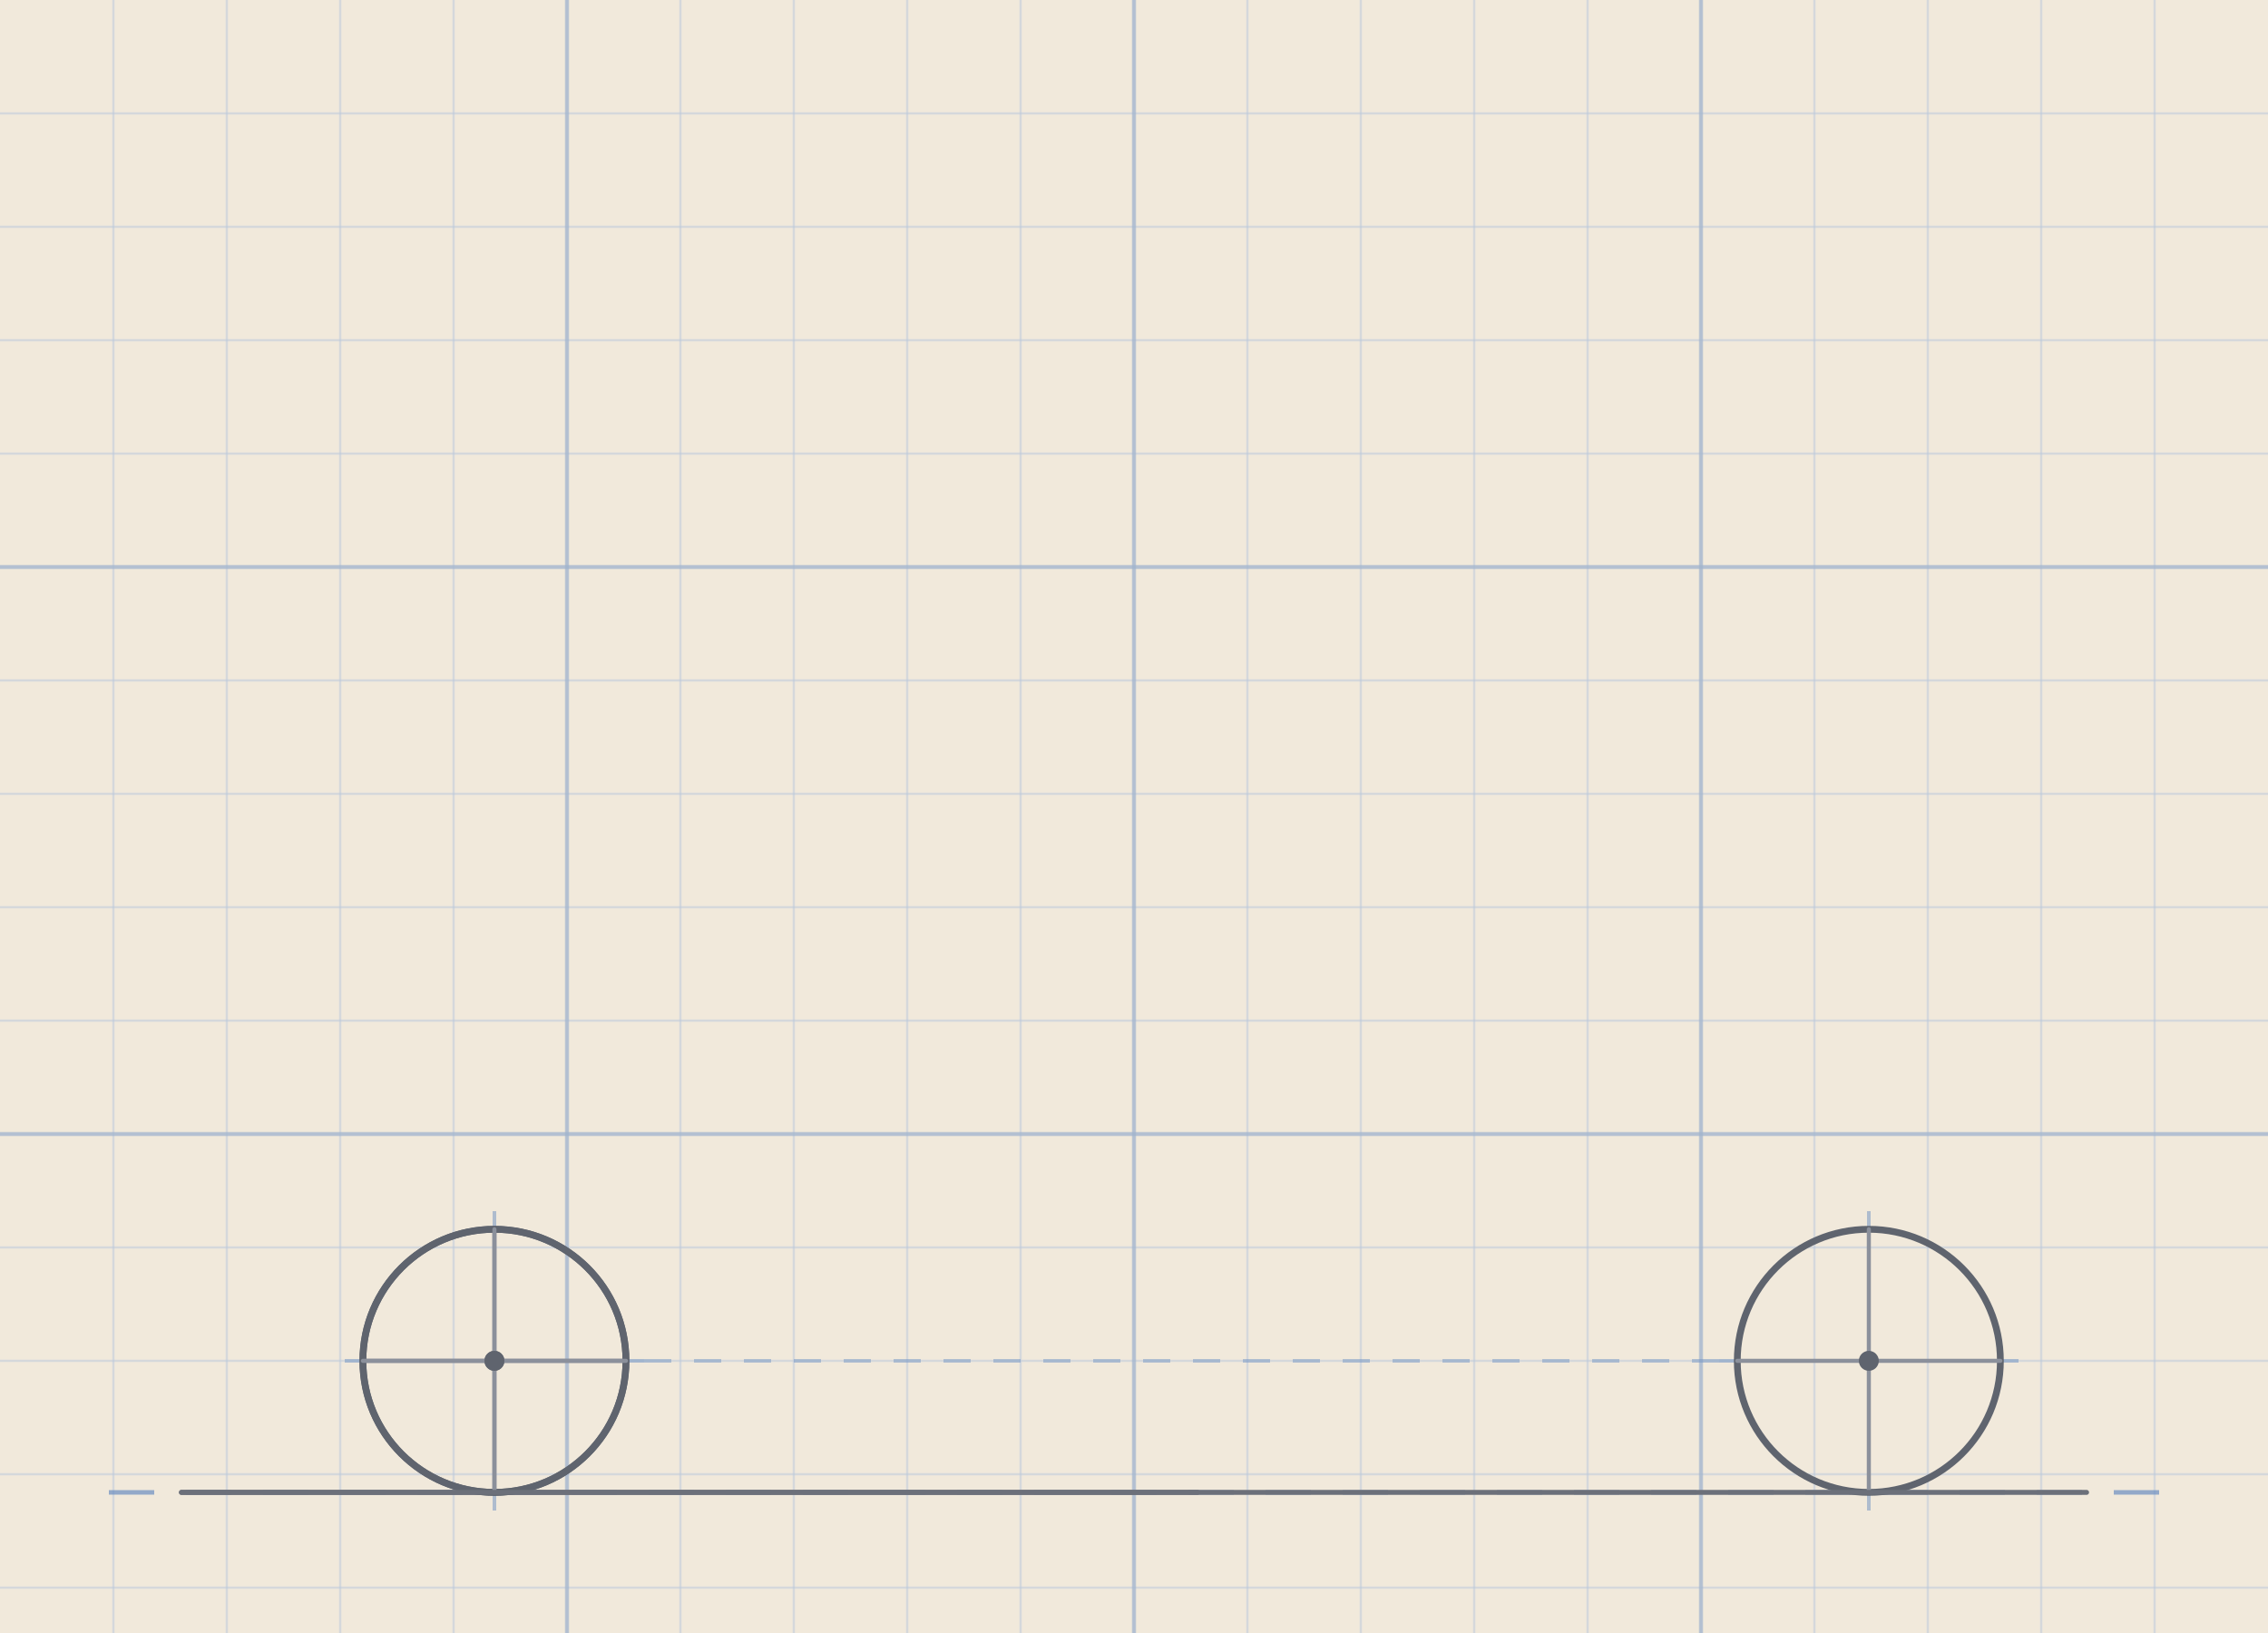
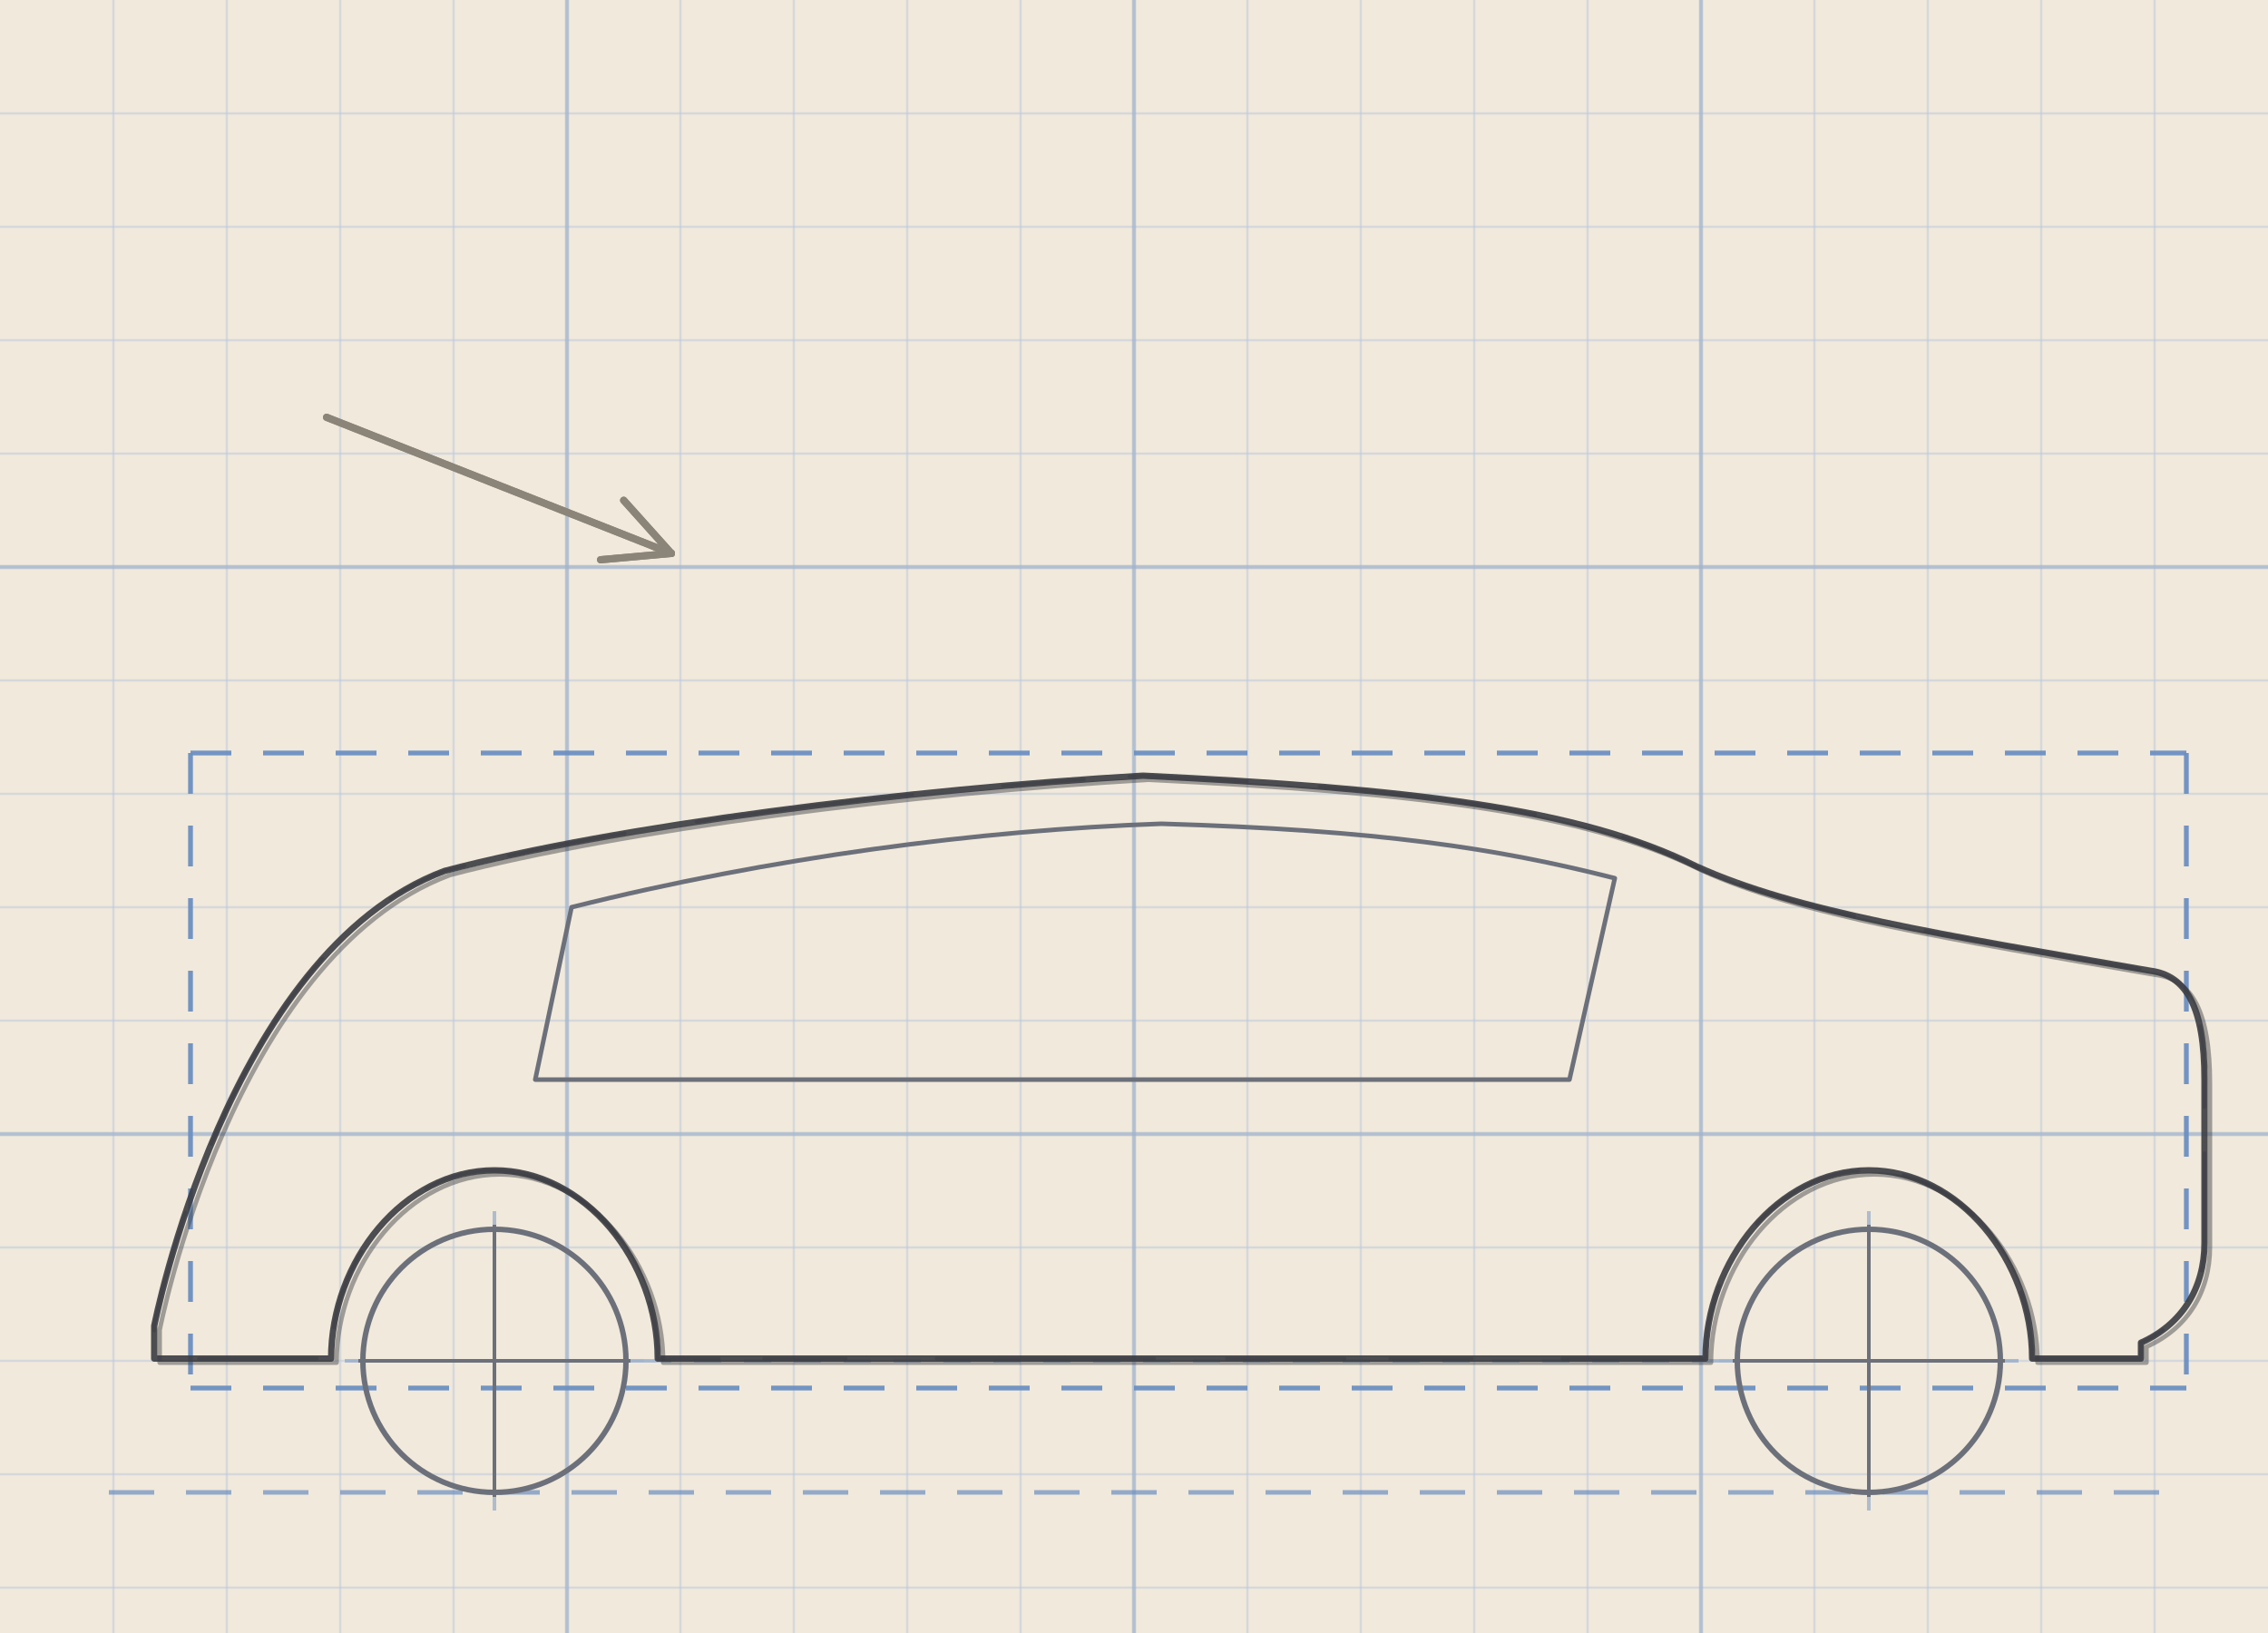
<svg xmlns="http://www.w3.org/2000/svg" viewBox="0 0 500 360" role="img">
  <defs>
    <linearGradient id="gBody" x1="0" y1="0" x2="0" y2="1">
      <stop offset="0%" stop-color="#FBF9F2" />
      <stop offset="22%" stop-color="#E8E2D4" />
      <stop offset="55%" stop-color="#C6BFAE" />
      <stop offset="82%" stop-color="#9A9283" />
      <stop offset="100%" stop-color="#7A7368" />
    </linearGradient>
    <linearGradient id="gGlass" x1="0" y1="0" x2="0" y2="1">
      <stop offset="0%" stop-color="#55585F" />
      <stop offset="100%" stop-color="#7B7F88" />
    </linearGradient>
    <radialGradient id="gTire" cx="0.5" cy="0.5" r="0.5">
      <stop offset="0%" stop-color="#4A4E55" />
      <stop offset="75%" stop-color="#2D3036" />
      <stop offset="100%" stop-color="#202227" />
    </radialGradient>
    <radialGradient id="gRim" cx="0.5" cy="0.5" r="0.5">
      <stop offset="0%" stop-color="#F3F2EC" />
      <stop offset="70%" stop-color="#C6C1B4" />
      <stop offset="100%" stop-color="#A39C8D" />
    </radialGradient>
    <radialGradient id="gGround" cx="0.5" cy="0.5" r="0.5">
      <stop offset="0%" stop-color="#8A8478" stop-opacity="0.34" />
      <stop offset="100%" stop-color="#8A8478" stop-opacity="0" />
    </radialGradient>
    <radialGradient id="gMetal" cx="0.5" cy="0.36" r="0.66">
      <stop offset="0%" stop-color="#FDFCF8" />
      <stop offset="24%" stop-color="#D4CFC2" />
      <stop offset="48%" stop-color="#8B8478" />
      <stop offset="66%" stop-color="#3A3C42" />
      <stop offset="82%" stop-color="#B9B3A6" />
      <stop offset="100%" stop-color="#6E6A61" />
    </radialGradient>
    <radialGradient id="gMatte" cx="0.5" cy="0.42" r="0.62">
      <stop offset="0%" stop-color="#EFEDE6" />
      <stop offset="55%" stop-color="#B9B4A8" />
      <stop offset="100%" stop-color="#7D786E" />
    </radialGradient>
    <radialGradient id="gGlassBall" cx="0.36" cy="0.32" r="0.7">
      <stop offset="0%" stop-color="#FBF9F3" stop-opacity="0.2" />
      <stop offset="55%" stop-color="#7B7F88" stop-opacity="0.1" />
      <stop offset="100%" stop-color="#3A3C42" stop-opacity="0.38" />
    </radialGradient>
    <linearGradient id="gTonePaper" x1="0" y1="0" x2="0" y2="1">
      <stop offset="0%" stop-color="#D6D0C2" />
      <stop offset="100%" stop-color="#BCB5A5" />
    </linearGradient>
    <linearGradient id="gScreen" x1="0" y1="0" x2="0" y2="1">
      <stop offset="0%" stop-color="#41444C" />
      <stop offset="100%" stop-color="#22242A" />
    </linearGradient>
  </defs>
  <rect x="0" y="0" width="500" height="360" fill="#F1E9DB" />
  <line x1="25" y1="0" x2="25" y2="360" stroke="#B9C8DC" stroke-width="0.5" opacity="0.5" />
  <line x1="50" y1="0" x2="50" y2="360" stroke="#B9C8DC" stroke-width="0.5" opacity="0.5" />
  <line x1="75" y1="0" x2="75" y2="360" stroke="#B9C8DC" stroke-width="0.5" opacity="0.5" />
  <line x1="100" y1="0" x2="100" y2="360" stroke="#B9C8DC" stroke-width="0.5" opacity="0.5" />
  <line x1="125" y1="0" x2="125" y2="360" stroke="#B9C8DC" stroke-width="0.5" opacity="0.5" />
  <line x1="150" y1="0" x2="150" y2="360" stroke="#B9C8DC" stroke-width="0.5" opacity="0.5" />
  <line x1="175" y1="0" x2="175" y2="360" stroke="#B9C8DC" stroke-width="0.5" opacity="0.5" />
  <line x1="200" y1="0" x2="200" y2="360" stroke="#B9C8DC" stroke-width="0.5" opacity="0.5" />
  <line x1="225" y1="0" x2="225" y2="360" stroke="#B9C8DC" stroke-width="0.5" opacity="0.5" />
  <line x1="250" y1="0" x2="250" y2="360" stroke="#B9C8DC" stroke-width="0.5" opacity="0.5" />
  <line x1="275" y1="0" x2="275" y2="360" stroke="#B9C8DC" stroke-width="0.5" opacity="0.5" />
  <line x1="300" y1="0" x2="300" y2="360" stroke="#B9C8DC" stroke-width="0.5" opacity="0.5" />
  <line x1="325" y1="0" x2="325" y2="360" stroke="#B9C8DC" stroke-width="0.5" opacity="0.5" />
  <line x1="350" y1="0" x2="350" y2="360" stroke="#B9C8DC" stroke-width="0.5" opacity="0.5" />
  <line x1="375" y1="0" x2="375" y2="360" stroke="#B9C8DC" stroke-width="0.5" opacity="0.5" />
  <line x1="400" y1="0" x2="400" y2="360" stroke="#B9C8DC" stroke-width="0.5" opacity="0.5" />
  <line x1="425" y1="0" x2="425" y2="360" stroke="#B9C8DC" stroke-width="0.5" opacity="0.5" />
  <line x1="450" y1="0" x2="450" y2="360" stroke="#B9C8DC" stroke-width="0.5" opacity="0.5" />
  <line x1="475" y1="0" x2="475" y2="360" stroke="#B9C8DC" stroke-width="0.5" opacity="0.5" />
  <line x1="0" y1="25" x2="500" y2="25" stroke="#B9C8DC" stroke-width="0.5" opacity="0.5" />
  <line x1="0" y1="50" x2="500" y2="50" stroke="#B9C8DC" stroke-width="0.5" opacity="0.5" />
  <line x1="0" y1="75" x2="500" y2="75" stroke="#B9C8DC" stroke-width="0.5" opacity="0.5" />
  <line x1="0" y1="100" x2="500" y2="100" stroke="#B9C8DC" stroke-width="0.5" opacity="0.5" />
  <line x1="0" y1="125" x2="500" y2="125" stroke="#B9C8DC" stroke-width="0.5" opacity="0.5" />
  <line x1="0" y1="150" x2="500" y2="150" stroke="#B9C8DC" stroke-width="0.5" opacity="0.5" />
  <line x1="0" y1="175" x2="500" y2="175" stroke="#B9C8DC" stroke-width="0.5" opacity="0.5" />
  <line x1="0" y1="200" x2="500" y2="200" stroke="#B9C8DC" stroke-width="0.5" opacity="0.5" />
  <line x1="0" y1="225" x2="500" y2="225" stroke="#B9C8DC" stroke-width="0.5" opacity="0.5" />
  <line x1="0" y1="250" x2="500" y2="250" stroke="#B9C8DC" stroke-width="0.5" opacity="0.5" />
  <line x1="0" y1="275" x2="500" y2="275" stroke="#B9C8DC" stroke-width="0.5" opacity="0.5" />
  <line x1="0" y1="300" x2="500" y2="300" stroke="#B9C8DC" stroke-width="0.5" opacity="0.5" />
  <line x1="0" y1="325" x2="500" y2="325" stroke="#B9C8DC" stroke-width="0.5" opacity="0.5" />
  <line x1="0" y1="350" x2="500" y2="350" stroke="#B9C8DC" stroke-width="0.5" opacity="0.5" />
  <line x1="125" y1="0" x2="125" y2="360" stroke="#9FB2CC" stroke-width="0.9" opacity="0.65" />
  <line x1="250" y1="0" x2="250" y2="360" stroke="#9FB2CC" stroke-width="0.9" opacity="0.65" />
  <line x1="375" y1="0" x2="375" y2="360" stroke="#9FB2CC" stroke-width="0.9" opacity="0.65" />
  <line x1="0" y1="125" x2="500" y2="125" stroke="#9FB2CC" stroke-width="0.9" opacity="0.65" />
  <line x1="0" y1="250" x2="500" y2="250" stroke="#9FB2CC" stroke-width="0.9" opacity="0.65" />
  <line x1="24" y1="329" x2="476" y2="329" stroke="#6B8FC2" stroke-width="1.0" stroke-dasharray="10 7" opacity="0.7" />
  <circle cx="109" cy="300" r="29" stroke="#6B8FC2" stroke-width="0.9" fill="none" opacity="0.6" />
  <line x1="76" y1="300" x2="142" y2="300" stroke="#6B8FC2" stroke-width="0.8" opacity="0.5" />
  <line x1="109" y1="267" x2="109" y2="333" stroke="#6B8FC2" stroke-width="0.8" opacity="0.5" />
  <circle cx="412" cy="300" r="29" stroke="#6B8FC2" stroke-width="0.9" fill="none" opacity="0.6" />
  <line x1="379" y1="300" x2="445" y2="300" stroke="#6B8FC2" stroke-width="0.8" opacity="0.5" />
  <line x1="412" y1="267" x2="412" y2="333" stroke="#6B8FC2" stroke-width="0.8" opacity="0.5" />
  <line x1="109" y1="300" x2="412" y2="300" stroke="#6B8FC2" stroke-width="0.8" stroke-dasharray="6 5" opacity="0.45" />
-   <circle cx="109" cy="300" r="29" stroke="#5F646E" stroke-width="1.5" fill="none" />
-   <line x1="80" y1="300" x2="138" y2="300" stroke="#8B909B" stroke-width="0.9" stroke-linecap="round" stroke-linejoin="round" />
-   <line x1="109" y1="271" x2="109" y2="329" stroke="#8B909B" stroke-width="0.9" stroke-linecap="round" stroke-linejoin="round" />
-   <circle cx="109" cy="300" r="2.2" fill="#5F646E" />
-   <line x1="40" y1="329" x2="264" y2="329" stroke="#6C707A" stroke-width="1.1" stroke-linecap="round" stroke-linejoin="round" />
-   <circle cx="109" cy="300" r="29" stroke="#5F646E" stroke-width="1.5" fill="none" />
-   <line x1="80" y1="300" x2="138" y2="300" stroke="#8B909B" stroke-width="0.9" stroke-linecap="round" stroke-linejoin="round" />
-   <line x1="109" y1="271" x2="109" y2="329" stroke="#8B909B" stroke-width="0.9" stroke-linecap="round" stroke-linejoin="round" />
-   <circle cx="109" cy="300" r="2.2" fill="#5F646E" />
-   <circle cx="412" cy="300" r="29" stroke="#5F646E" stroke-width="1.5" fill="none" />
-   <line x1="383" y1="300" x2="441" y2="300" stroke="#8B909B" stroke-width="0.9" stroke-linecap="round" stroke-linejoin="round" />
-   <line x1="412" y1="271" x2="412" y2="329" stroke="#8B909B" stroke-width="0.9" stroke-linecap="round" stroke-linejoin="round" />
-   <circle cx="412" cy="300" r="2.2" fill="#5F646E" />
-   <line x1="40" y1="329" x2="460" y2="329" stroke="#6C707A" stroke-width="1.1" stroke-linecap="round" stroke-linejoin="round" />
+   <line x1="42" y1="166" x2="482" y2="166" stroke="#6B8FC2" stroke-width="1.0" stroke-dasharray="9 7" opacity="0.75" />
+   <line x1="42" y1="306" x2="482" y2="306" stroke="#6B8FC2" stroke-width="1.0" stroke-dasharray="9 7" opacity="0.75" />
+   <line x1="42" y1="166" x2="42" y2="306" stroke="#6B8FC2" stroke-width="1.0" stroke-dasharray="9 7" opacity="0.75" />
+   <line x1="482" y1="166" x2="482" y2="306" stroke="#6B8FC2" stroke-width="1.0" stroke-dasharray="9 7" opacity="0.75" />
+   <line x1="72" y1="92" x2="148" y2="122" stroke="#8B8478" stroke-width="1.6" stroke-linecap="round" stroke-linejoin="round" />
+   <line x1="132.4" y1="123.4" x2="148" y2="122" stroke="#8B8478" stroke-width="1.6" stroke-linecap="round" stroke-linejoin="round" />
+   <line x1="137.5" y1="110.3" x2="148" y2="122" stroke="#8B8478" stroke-width="1.6" stroke-linecap="round" stroke-linejoin="round" />
+   <line x1="42" y1="166" x2="482" y2="166" stroke="#6B8FC2" stroke-width="1.0" stroke-dasharray="9 7" opacity="0.75" />
+   <line x1="42" y1="306" x2="482" y2="306" stroke="#6B8FC2" stroke-width="1.0" stroke-dasharray="9 7" opacity="0.75" />
+   <line x1="42" y1="166" x2="42" y2="306" stroke="#6B8FC2" stroke-width="1.0" stroke-dasharray="9 7" opacity="0.75" />
+   <line x1="482" y1="166" x2="482" y2="306" stroke="#6B8FC2" stroke-width="1.0" stroke-dasharray="9 7" opacity="0.75" />
+   <line x1="72" y1="92" x2="148" y2="122" stroke="#8B8478" stroke-width="1.6" stroke-linecap="round" stroke-linejoin="round" />
+   <line x1="132.4" y1="123.4" x2="148" y2="122" stroke="#8B8478" stroke-width="1.6" stroke-linecap="round" stroke-linejoin="round" />
+   <line x1="137.5" y1="110.3" x2="148" y2="122" stroke="#8B8478" stroke-width="1.6" stroke-linecap="round" stroke-linejoin="round" />
+   <path d="M34.0 292.3 C34.0 292.3 50.0 210.0 98.0 192.0 C136.0 182.0 200.0 174.0 252.0 171.0 C310.0 173.8 348.0 178.0 374.0 191.0 C396.0 201.0 428.0 206.0 474.0 214.0 C482.0 215.0 486.0 222.0 486.0 238.0 L486.0 274.0 C486.0 284.0 481.0 292.0 472.0 296.0 L472.0 299.5 L448.0 299.5 C448.0 278.0 432.0 258.0 412.0 258.0 C392.0 258.0 376.0 278.0 376.0 299.5 L145.0 299.5 C145.0 278.0 129.0 258.0 109.0 258.0 C89.0 258.0 73.0 278.0 73.0 299.5 L34.0 299.5 Z" stroke="#3A3C42" stroke-width="1.4" stroke-linecap="round" stroke-linejoin="round" fill="none" opacity="0.9" />
+   <path d="M34.0 292.3 C34.0 292.3 50.0 210.0 98.0 192.0 C136.0 182.0 200.0 174.0 252.0 171.0 C310.0 173.8 348.0 178.0 374.0 191.0 C396.0 201.0 428.0 206.0 474.0 214.0 C482.0 215.0 486.0 222.0 486.0 238.0 L486.0 274.0 C486.0 284.0 481.0 292.0 472.0 296.0 L472.0 299.5 L448.0 299.5 C448.0 278.0 432.0 258.0 412.0 258.0 C392.0 258.0 376.0 278.0 376.0 299.5 L145.0 299.5 C145.0 278.0 129.0 258.0 109.0 258.0 C89.0 258.0 73.0 278.0 73.0 299.5 L34.0 299.5 Z" stroke="#3A3C42" stroke-width="1" stroke-linecap="round" stroke-linejoin="round" fill="none" opacity="0.45" transform="translate(1.2 0.9)" />
+   <path d="M34.0 292.3 C34.0 292.3 50.0 210.0 98.0 192.0 C136.0 182.0 200.0 174.0 252.0 171.0 C310.0 173.8 348.0 178.0 374.0 191.0 C396.0 201.0 428.0 206.0 474.0 214.0 C482.0 215.0 486.0 222.0 486.0 238.0 L486.0 274.0 C486.0 284.0 481.0 292.0 472.0 296.0 L472.0 299.5 L448.0 299.5 C448.0 278.0 432.0 258.0 412.0 258.0 C392.0 258.0 376.0 278.0 376.0 299.5 L145.0 299.5 C145.0 278.0 129.0 258.0 109.0 258.0 C89.0 258.0 73.0 278.0 73.0 299.5 L34.0 299.5 Z" stroke="#3A3C42" stroke-width="0.8" stroke-linecap="round" stroke-linejoin="round" fill="none" stroke-dasharray="26 16 48 20 18 10" opacity="0.5" />
+   <path d="M126.0 200.0 C170.0 189.0 216.0 183.0 256.0 181.6 C304.0 183.0 330.0 187.0 356.0 193.6 L346.0 238.0 L118.0 238.0 Z" stroke="#6C707A" stroke-width="1" stroke-linecap="round" stroke-linejoin="round" fill="none" />
+   <circle cx="109" cy="300" r="29" stroke="#6C707A" stroke-width="1.2" fill="none" />
+   <line x1="79" y1="300" x2="139" y2="300" stroke="#6C707A" stroke-width="0.8" />
+   <line x1="109" y1="270" x2="109" y2="330" stroke="#6C707A" stroke-width="0.8" />
+   <circle cx="412" cy="300" r="29" stroke="#6C707A" stroke-width="1.2" fill="none" />
+   <line x1="382" y1="300" x2="442" y2="300" stroke="#6C707A" stroke-width="0.8" />
+   <line x1="412" y1="270" x2="412" y2="330" stroke="#6C707A" stroke-width="0.8" />
</svg>
